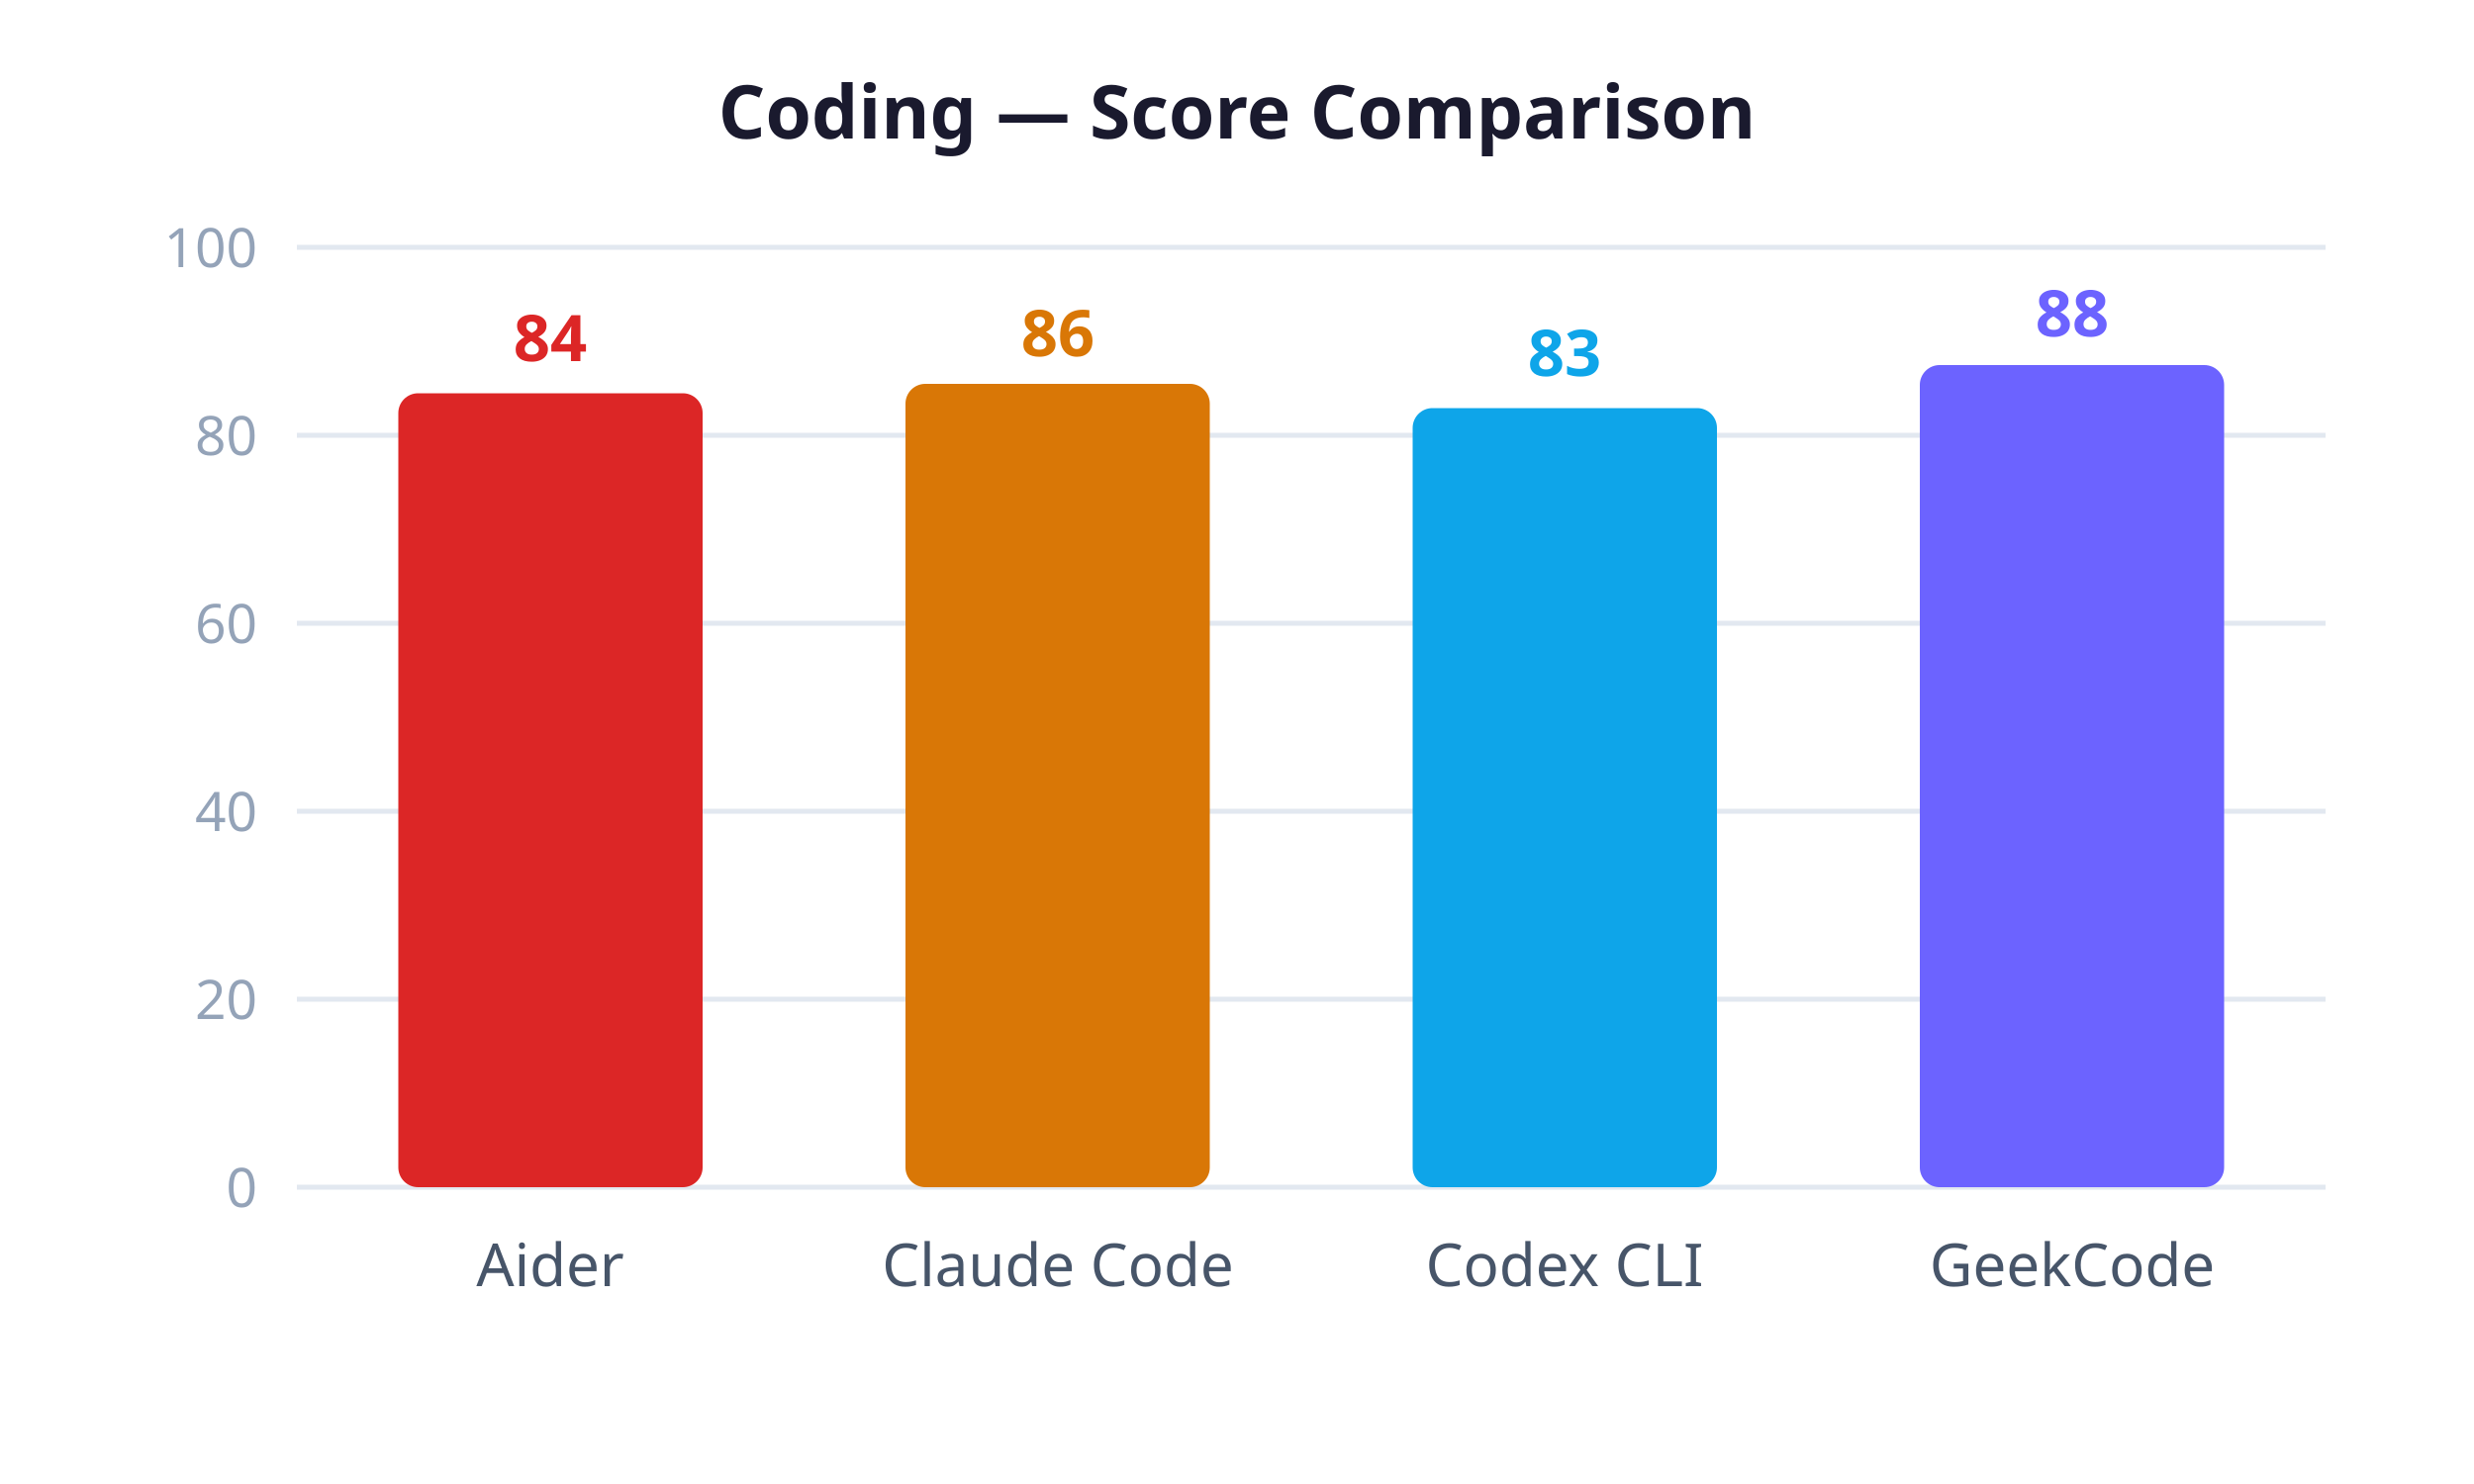
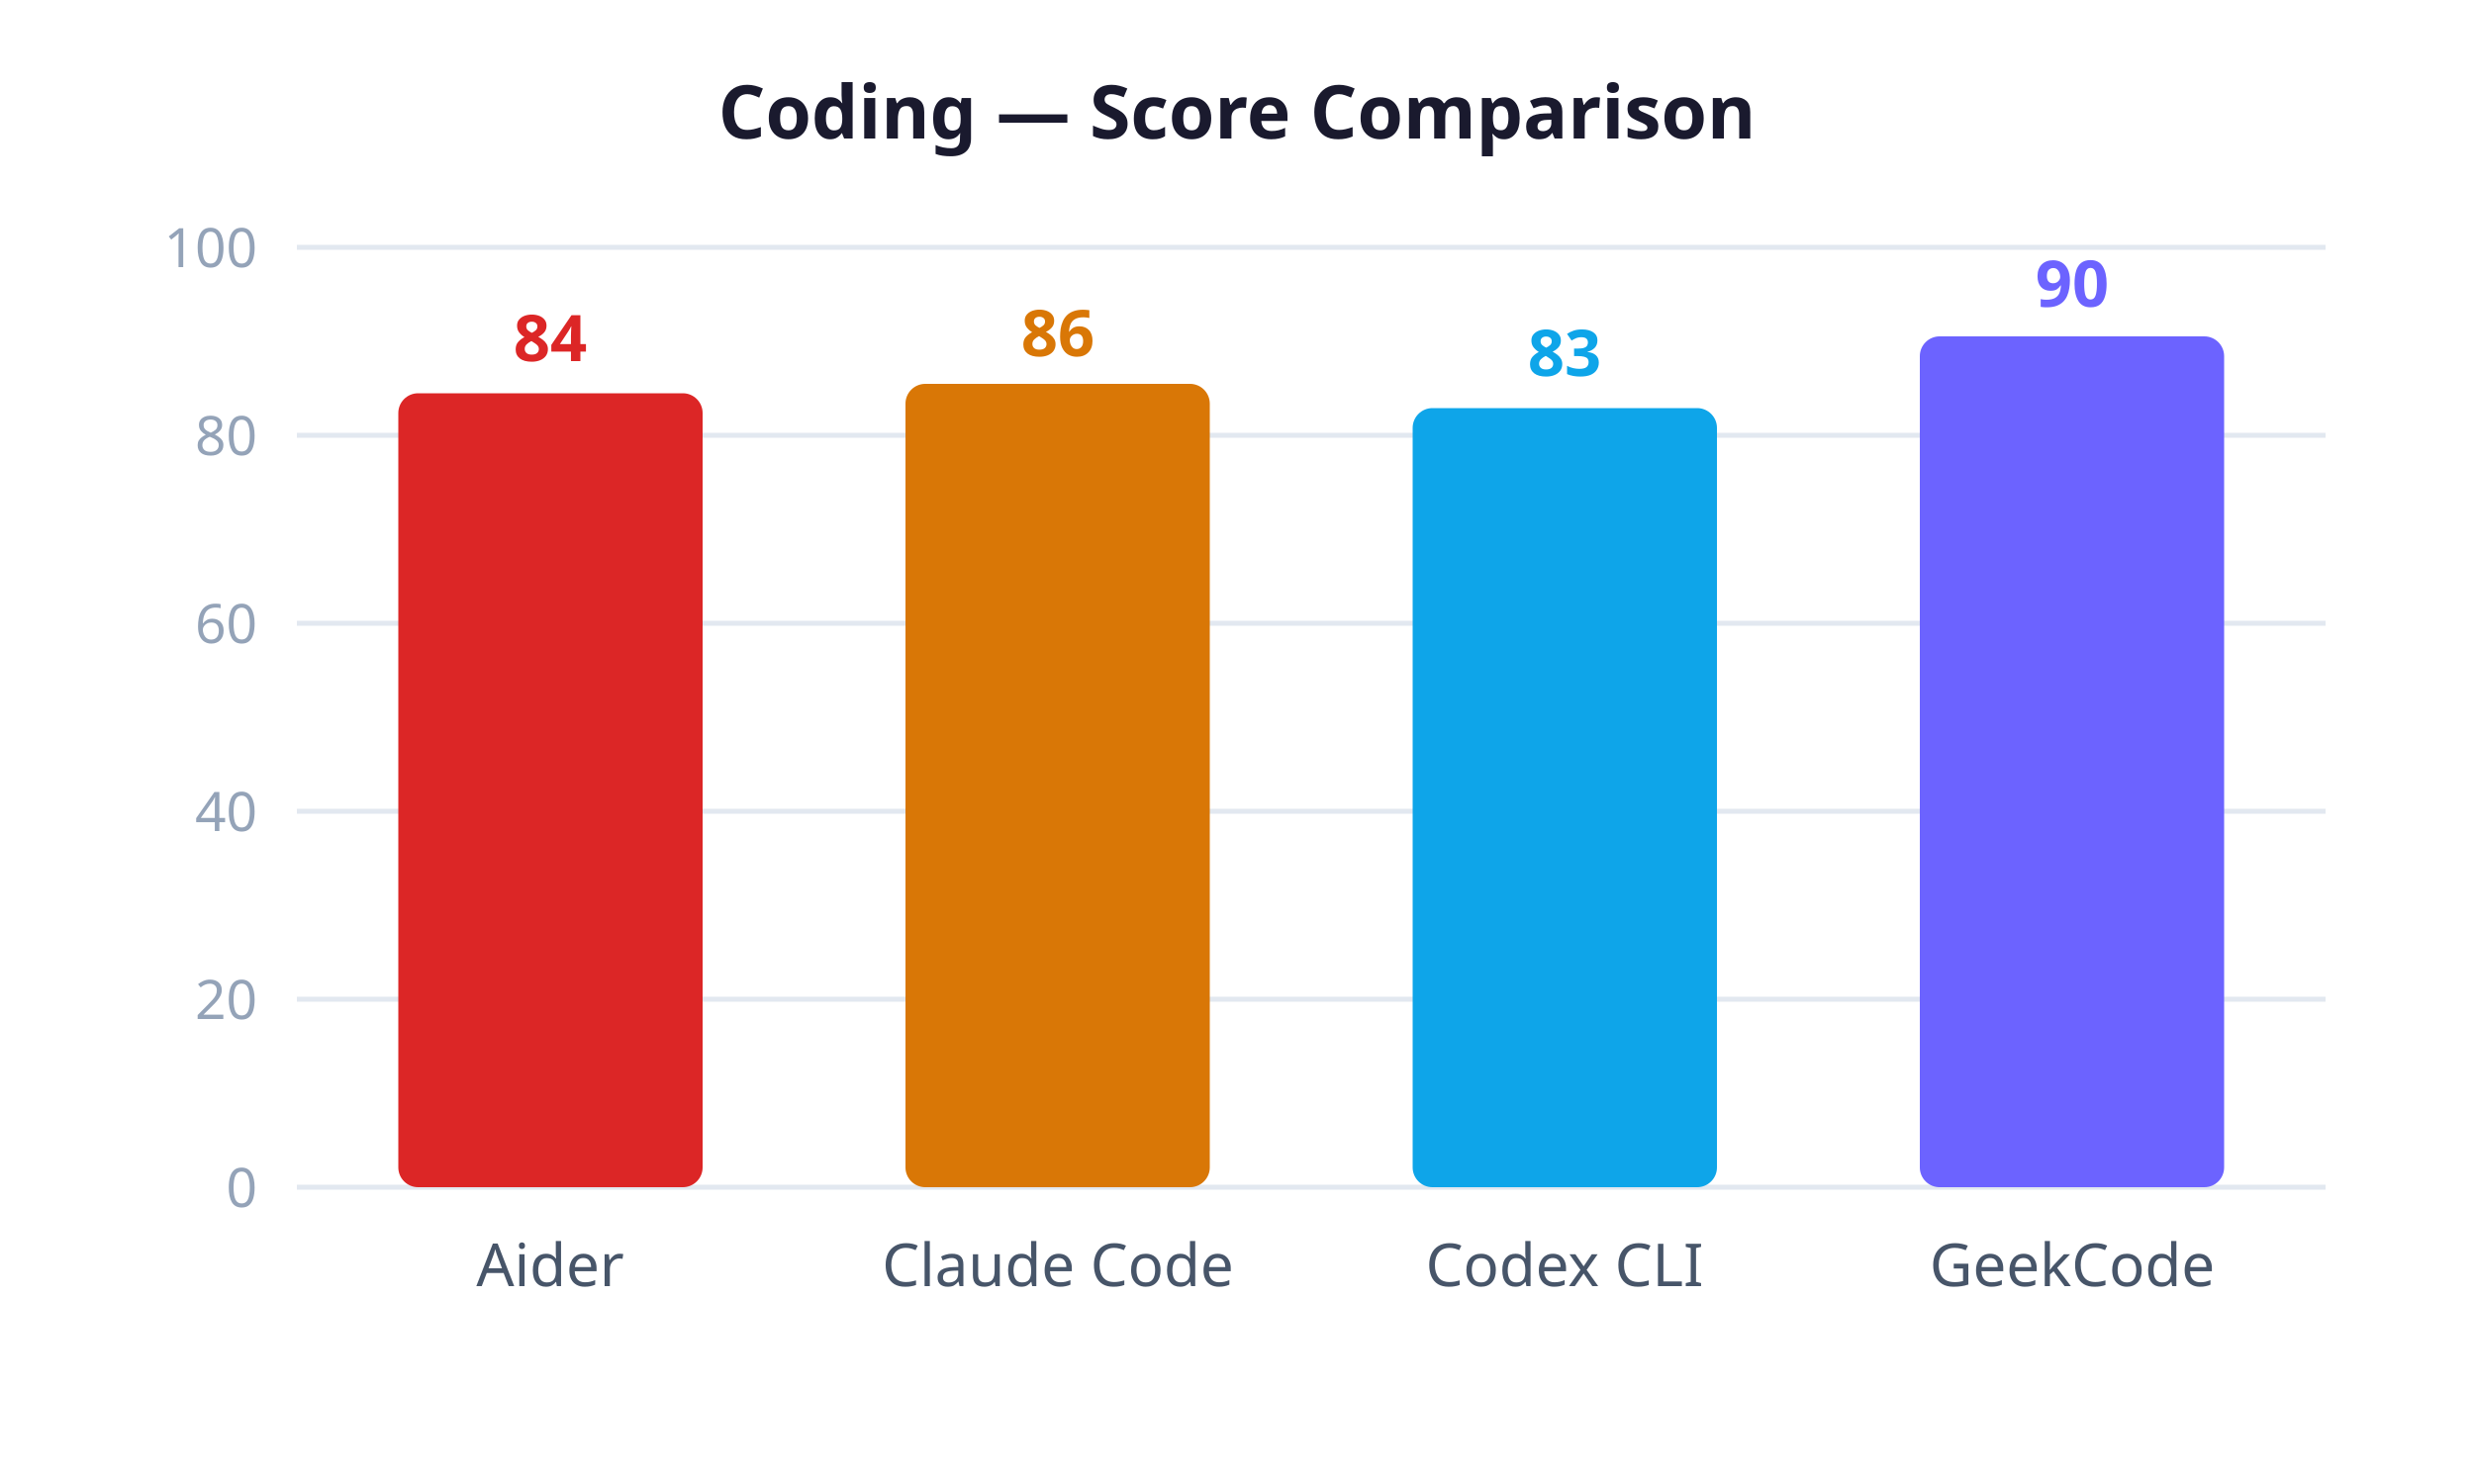
<svg xmlns="http://www.w3.org/2000/svg" viewBox="0 0 500 300" width="500" height="300" style="font-family:system-ui,sans-serif;background:#fff">
  <text x="250.0" y="28" text-anchor="middle" font-size="15" font-weight="bold" fill="#1a1a2e">Coding — Score Comparison</text>
  <line x1="60" y1="240" x2="470" y2="240" stroke="#e2e8f0" stroke-width="1" />
  <text x="52" y="244" text-anchor="end" font-size="11" fill="#94a3b8">0</text>
  <line x1="60" y1="202" x2="470" y2="202" stroke="#e2e8f0" stroke-width="1" />
  <text x="52" y="206" text-anchor="end" font-size="11" fill="#94a3b8">20</text>
  <line x1="60" y1="164" x2="470" y2="164" stroke="#e2e8f0" stroke-width="1" />
  <text x="52" y="168" text-anchor="end" font-size="11" fill="#94a3b8">40</text>
  <line x1="60" y1="126" x2="470" y2="126" stroke="#e2e8f0" stroke-width="1" />
  <text x="52" y="130" text-anchor="end" font-size="11" fill="#94a3b8">60</text>
  <line x1="60" y1="88" x2="470" y2="88" stroke="#e2e8f0" stroke-width="1" />
  <text x="52" y="92" text-anchor="end" font-size="11" fill="#94a3b8">80</text>
  <line x1="60" y1="50" x2="470" y2="50" stroke="#e2e8f0" stroke-width="1" />
  <text x="52" y="54" text-anchor="end" font-size="11" fill="#94a3b8">100</text>
  <rect x="80.5" y="79.5" width="61.5" height="160.5" rx="4" fill="#DC2626" />
  <text x="111.2" y="73" text-anchor="middle" font-size="13" font-weight="bold" fill="#DC2626">84</text>
  <text x="111.2" y="260" text-anchor="middle" font-size="12" fill="#475569">Aider</text>
  <rect x="183.0" y="77.6" width="61.5" height="162.4" rx="4" fill="#D97706" />
  <text x="213.8" y="72" text-anchor="middle" font-size="13" font-weight="bold" fill="#D97706">86</text>
  <text x="213.8" y="260" text-anchor="middle" font-size="12" fill="#475569">Claude Code</text>
  <rect x="285.5" y="82.5" width="61.5" height="157.5" rx="4" fill="#0EA5E9" />
  <text x="316.2" y="76" text-anchor="middle" font-size="13" font-weight="bold" fill="#0EA5E9">83</text>
  <text x="316.2" y="260" text-anchor="middle" font-size="12" fill="#475569">Codex CLI</text>
-   <rect x="388.0" y="73.8" width="61.5" height="166.2" rx="4" fill="#6C63FF" />
-   <text x="418.8" y="68" text-anchor="middle" font-size="13" font-weight="bold" fill="#6C63FF">88</text>
+   <rect x="388.0" y="68.0" width="61.5" height="172.0" rx="4" fill="#6C63FF" />
+   <text x="418.8" y="62" text-anchor="middle" font-size="13" font-weight="bold" fill="#6C63FF">90</text>
  <text x="418.8" y="260" text-anchor="middle" font-size="12" fill="#475569">GeekCode</text>
</svg>
